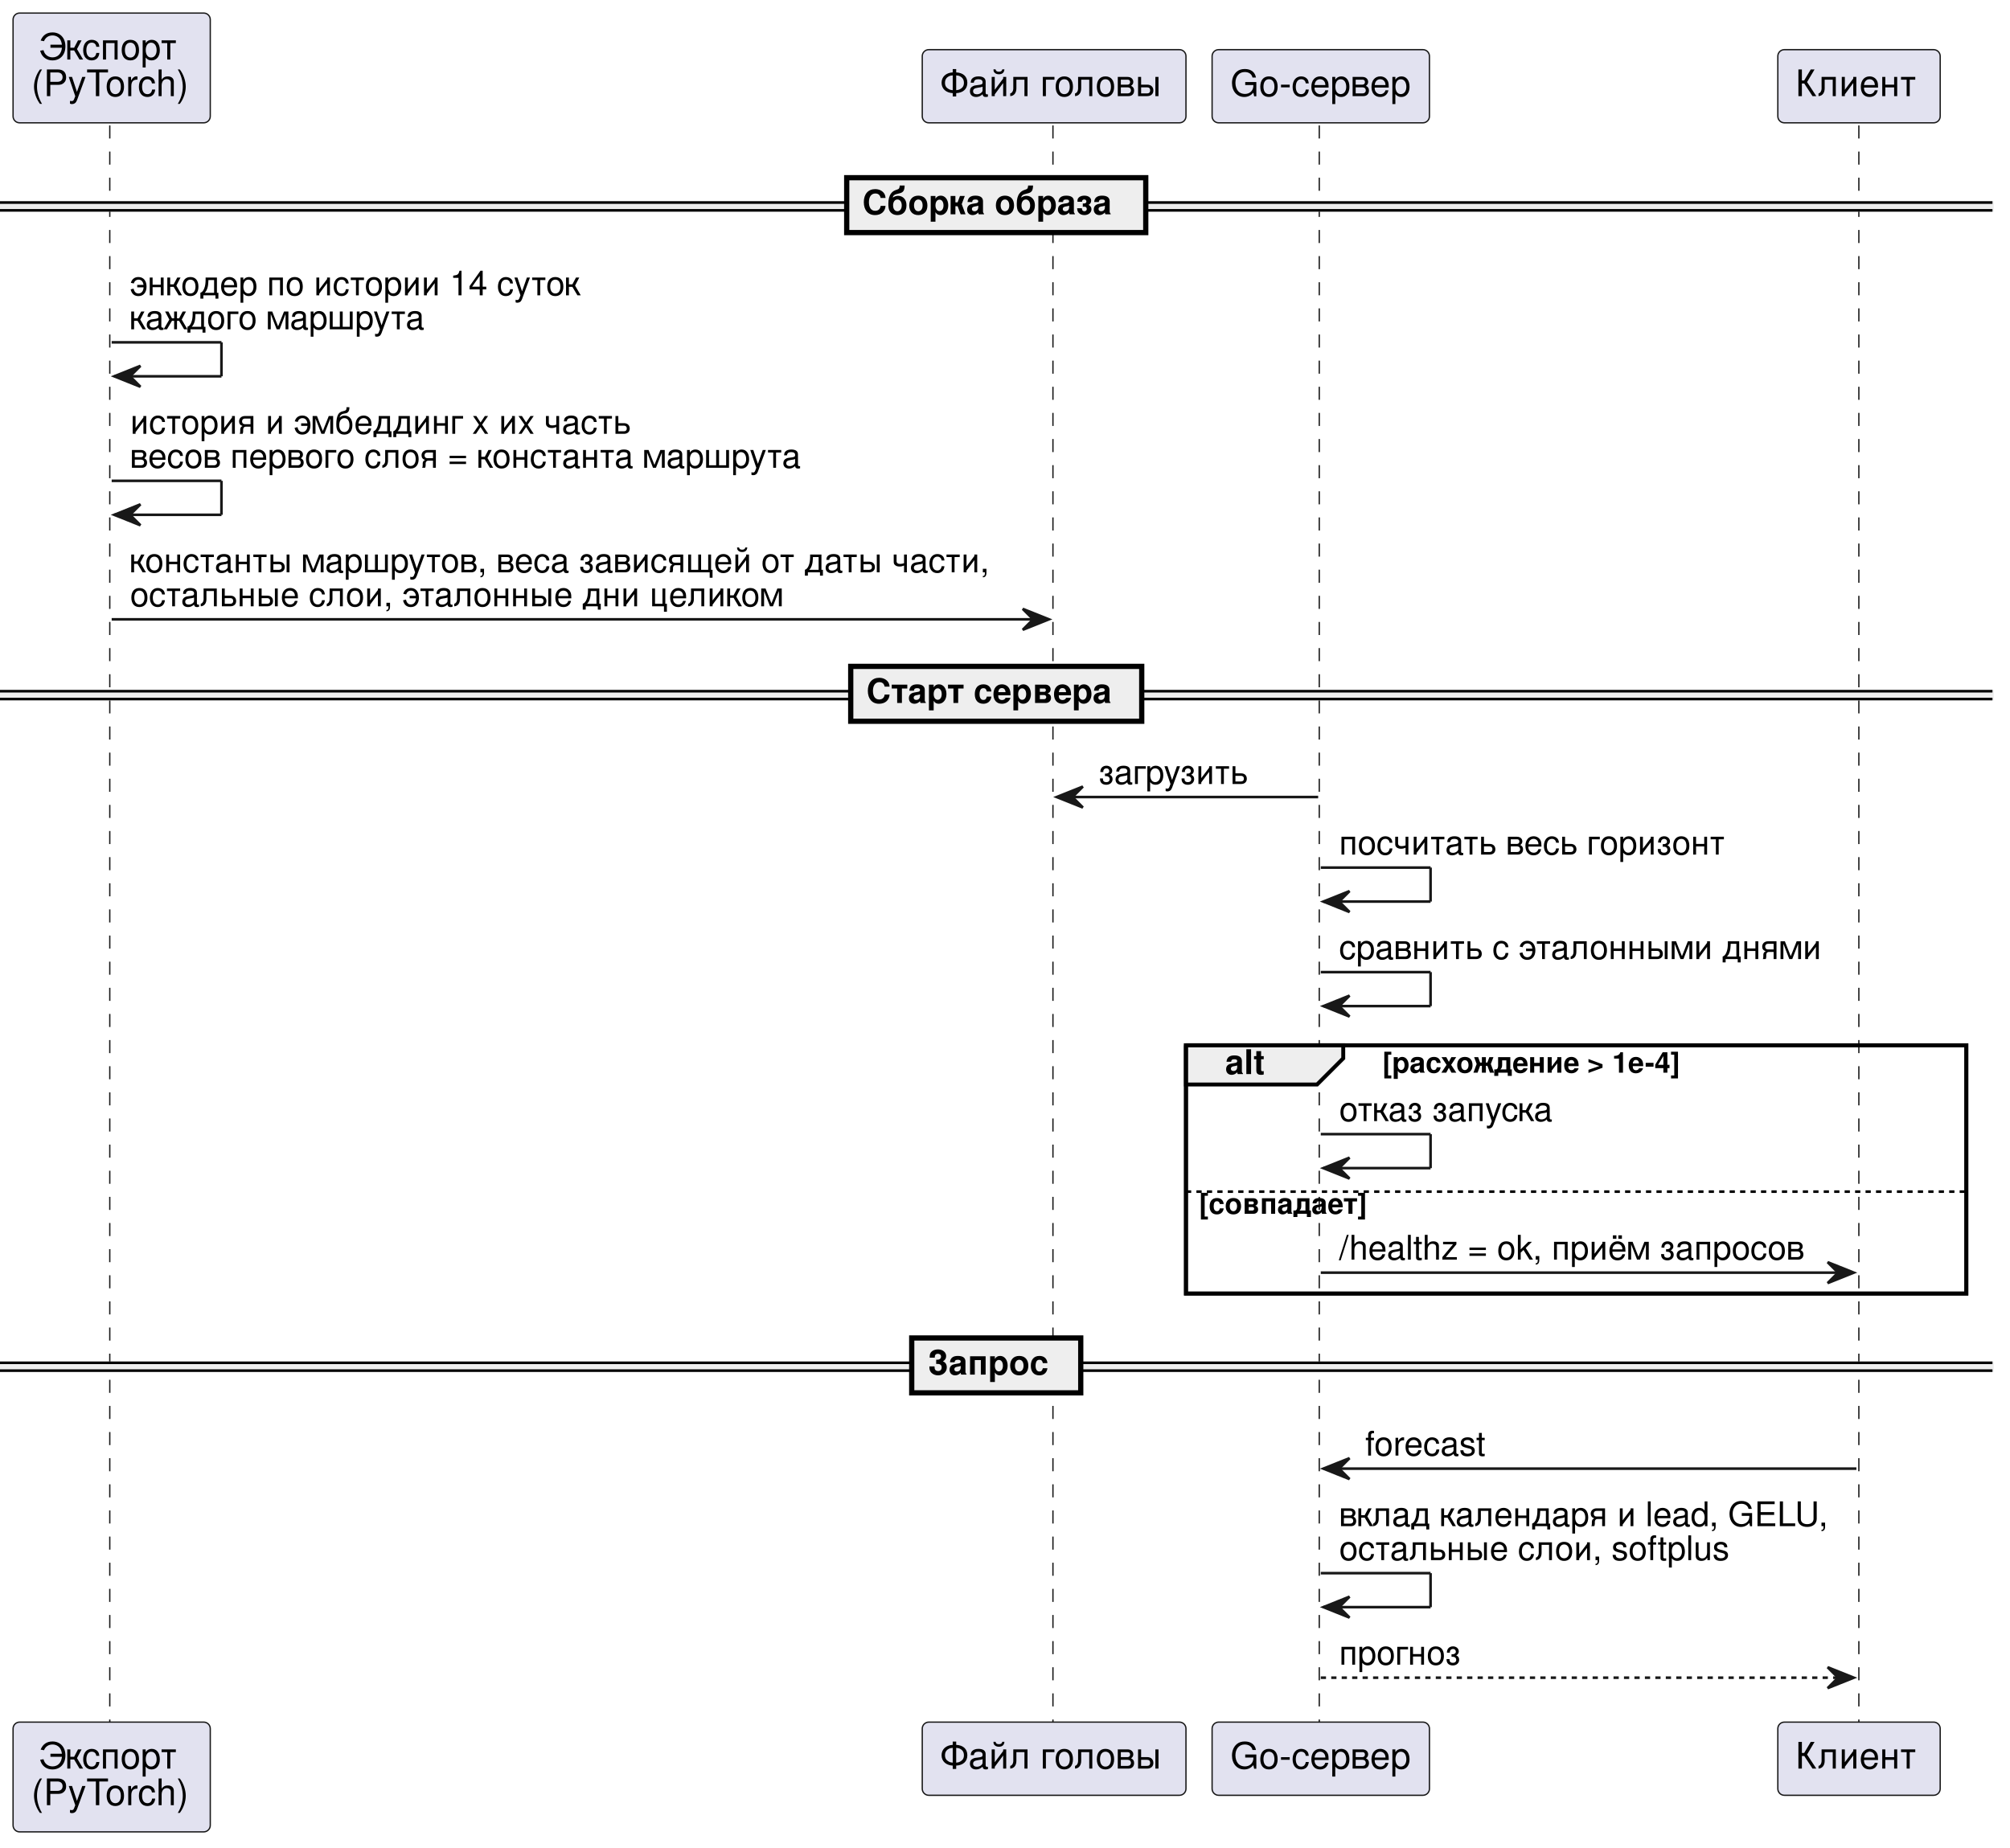
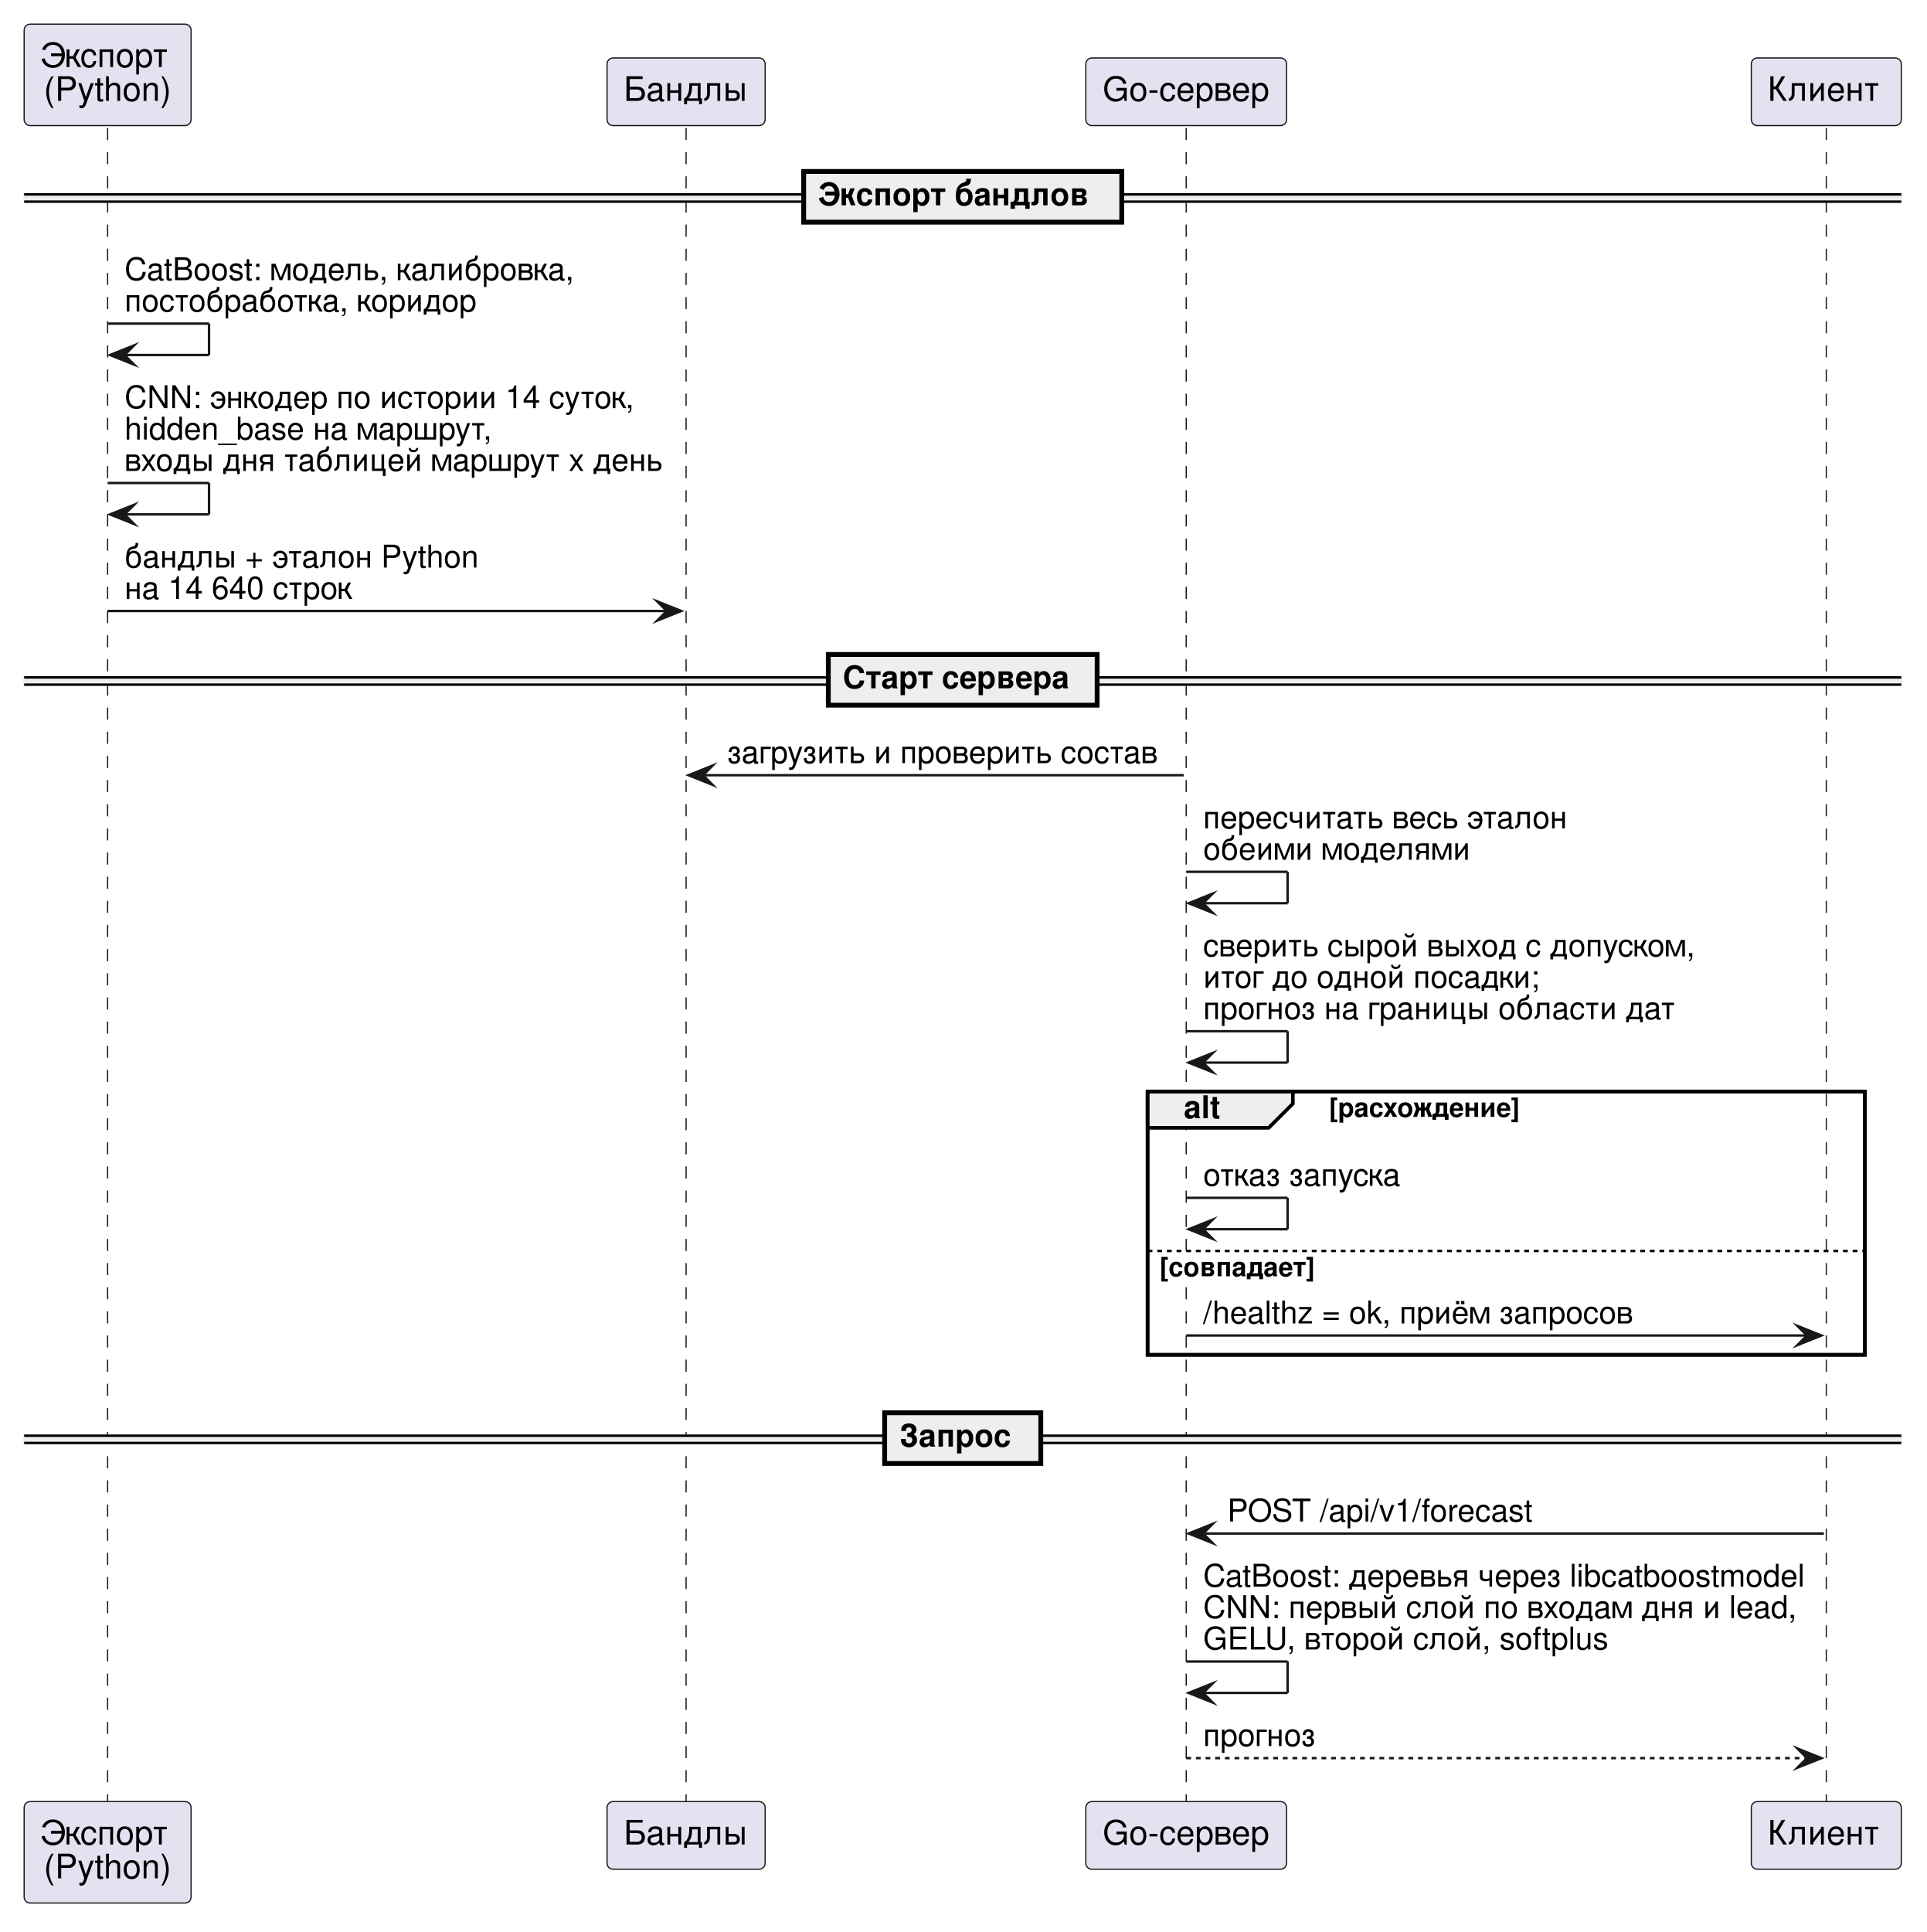
- <svg xmlns="http://www.w3.org/2000/svg" contentStyleType="text/css" height="707px" preserveAspectRatio="none" style="width:769px;height:707px;background:#FFFFFF;" version="1.1" viewBox="0 0 769 707" width="769px" zoomAndPan="magnify">
+ <svg xmlns="http://www.w3.org/2000/svg" version="1.1" data-diagram-type="SEQUENCE" style="width:798px;height:800px;background:#FFFFFF;" width="798px" height="800px" viewBox="0 0 798 800" zoomAndPan="magnify" preserveAspectRatio="none" contentStyleType="text/css">
  <defs />
-   <g>
-     <rect fill="none" height="95" style="stroke:#000000;stroke-width:1.5;" width="298.557" x="453.735" y="400" />
-     <line style="stroke:#181818;stroke-width:0.5;stroke-dasharray:5.0,5.0;" x1="42" x2="42" y1="48" y2="660" />
-     <line style="stroke:#181818;stroke-width:0.5;stroke-dasharray:5.0,5.0;" x1="402.844" x2="402.844" y1="48" y2="660" />
-     <line style="stroke:#181818;stroke-width:0.5;stroke-dasharray:5.0,5.0;" x1="504.735" x2="504.735" y1="48" y2="660" />
-     <line style="stroke:#181818;stroke-width:0.5;stroke-dasharray:5.0,5.0;" x1="711.174" x2="711.174" y1="48" y2="660" />
-     <rect fill="#E2E2F0" height="42" rx="2.5" ry="2.5" style="stroke:#181818;stroke-width:0.5;" width="75.448" x="5" y="5" />
-     <text fill="#000000" font-family="Helvetica" font-size="14" lengthAdjust="spacing" textLength="55.139" x="15.155" y="22.78">Экспорт</text>
-     <text fill="#000000" font-family="Helvetica" font-size="14" lengthAdjust="spacing" textLength="61.448" x="12" y="36.78">(PyTorch)</text>
-     <rect fill="#E2E2F0" height="42" rx="2.5" ry="2.5" style="stroke:#181818;stroke-width:0.5;" width="75.448" x="5" y="659" />
-     <text fill="#000000" font-family="Helvetica" font-size="14" lengthAdjust="spacing" textLength="55.139" x="15.155" y="676.78">Экспорт</text>
-     <text fill="#000000" font-family="Helvetica" font-size="14" lengthAdjust="spacing" textLength="61.448" x="12" y="690.78">(PyTorch)</text>
-     <rect fill="#E2E2F0" height="28" rx="2.5" ry="2.5" style="stroke:#181818;stroke-width:0.5;" width="100.892" x="352.844" y="19" />
-     <text fill="#000000" font-family="Helvetica" font-size="14" lengthAdjust="spacing" textLength="86.892" x="359.844" y="36.78">Файл головы</text>
-     <rect fill="#E2E2F0" height="28" rx="2.5" ry="2.5" style="stroke:#181818;stroke-width:0.5;" width="100.892" x="352.844" y="659" />
-     <text fill="#000000" font-family="Helvetica" font-size="14" lengthAdjust="spacing" textLength="86.892" x="359.844" y="676.78">Файл головы</text>
-     <rect fill="#E2E2F0" height="28" rx="2.5" ry="2.5" style="stroke:#181818;stroke-width:0.5;" width="83.152" x="463.735" y="19" />
-     <text fill="#000000" font-family="Helvetica" font-size="14" lengthAdjust="spacing" textLength="69.152" x="470.735" y="36.78">Go-сервер</text>
-     <rect fill="#E2E2F0" height="28" rx="2.5" ry="2.5" style="stroke:#181818;stroke-width:0.5;" width="83.152" x="463.735" y="659" />
-     <text fill="#000000" font-family="Helvetica" font-size="14" lengthAdjust="spacing" textLength="69.152" x="470.735" y="676.78">Go-сервер</text>
-     <rect fill="#E2E2F0" height="28" rx="2.5" ry="2.5" style="stroke:#181818;stroke-width:0.5;" width="62.118" x="680.174" y="19" />
-     <text fill="#000000" font-family="Helvetica" font-size="14" lengthAdjust="spacing" textLength="48.118" x="687.174" y="36.78">Клиент</text>
-     <rect fill="#E2E2F0" height="28" rx="2.5" ry="2.5" style="stroke:#181818;stroke-width:0.5;" width="62.118" x="680.174" y="659" />
-     <text fill="#000000" font-family="Helvetica" font-size="14" lengthAdjust="spacing" textLength="48.118" x="687.174" y="676.78">Клиент</text>
-     <rect fill="#EEEEEE" height="3" style="stroke:#EEEEEE;stroke-width:1;" width="762.292" x="0" y="77.5" />
-     <line style="stroke:#000000;stroke-width:1;" x1="0" x2="762.292" y1="77.5" y2="77.5" />
-     <line style="stroke:#000000;stroke-width:1;" x1="0" x2="762.292" y1="80.5" y2="80.5" />
-     <rect fill="#EEEEEE" height="21" style="stroke:#000000;stroke-width:2;" width="114.414" x="323.939" y="68" />
-     <text fill="#000000" font-family="Helvetica" font-size="13" font-weight="bold" lengthAdjust="spacing" textLength="96.802" x="329.939" y="82.01">Сборка образа</text>
-     <line style="stroke:#181818;stroke-width:1;" x1="42.724" x2="84.724" y1="131" y2="131" />
-     <line style="stroke:#181818;stroke-width:1;" x1="84.724" x2="84.724" y1="131" y2="144" />
-     <line style="stroke:#181818;stroke-width:1;" x1="43.724" x2="84.724" y1="144" y2="144" />
-     <polygon fill="#181818" points="53.724,140,43.724,144,53.724,148,49.724,144" style="stroke:#181818;stroke-width:1;" />
-     <text fill="#000000" font-family="Helvetica" font-size="13" lengthAdjust="spacing" textLength="177.982" x="49.724" y="113.01">энкодер по истории 14 суток</text>
-     <text fill="#000000" font-family="Helvetica" font-size="13" lengthAdjust="spacing" textLength="116.365" x="49.724" y="126.01">каждого маршрута</text>
-     <line style="stroke:#181818;stroke-width:1;" x1="42.724" x2="84.724" y1="184" y2="184" />
-     <line style="stroke:#181818;stroke-width:1;" x1="84.724" x2="84.724" y1="184" y2="197" />
-     <line style="stroke:#181818;stroke-width:1;" x1="43.724" x2="84.724" y1="197" y2="197" />
-     <polygon fill="#181818" points="53.724,193,43.724,197,53.724,201,49.724,197" style="stroke:#181818;stroke-width:1;" />
-     <text fill="#000000" font-family="Helvetica" font-size="13" lengthAdjust="spacing" textLength="195.387" x="49.724" y="166.01">история и эмбеддинг x их часть</text>
-     <text fill="#000000" font-family="Helvetica" font-size="13" lengthAdjust="spacing" textLength="261.276" x="49.724" y="179.01">весов первого слоя = константа маршрута</text>
-     <polygon fill="#181818" points="391.29,233,401.29,237,391.29,241,395.29,237" style="stroke:#181818;stroke-width:1;" />
-     <line style="stroke:#181818;stroke-width:1;" x1="42.724" x2="397.29" y1="237" y2="237" />
-     <text fill="#000000" font-family="Helvetica" font-size="13" lengthAdjust="spacing" textLength="336.565" x="49.724" y="219.01">константы маршрутов, веса зависящей от даты части,</text>
-     <text fill="#000000" font-family="Helvetica" font-size="13" lengthAdjust="spacing" textLength="253.64" x="49.724" y="232.01">остальные слои, эталонные дни целиком</text>
-     <rect fill="#EEEEEE" height="3" style="stroke:#EEEEEE;stroke-width:1;" width="762.292" x="0" y="264.5" />
-     <line style="stroke:#000000;stroke-width:1;" x1="0" x2="762.292" y1="264.5" y2="264.5" />
-     <line style="stroke:#000000;stroke-width:1;" x1="0" x2="762.292" y1="267.5" y2="267.5" />
-     <rect fill="#EEEEEE" height="21" style="stroke:#000000;stroke-width:2;" width="111.335" x="325.478" y="255" />
-     <text fill="#000000" font-family="Helvetica" font-size="13" font-weight="bold" lengthAdjust="spacing" textLength="93.723" x="331.478" y="269.01">Старт сервера</text>
-     <polygon fill="#181818" points="414.29,301,404.29,305,414.29,309,410.29,305" style="stroke:#181818;stroke-width:1;" />
-     <line style="stroke:#181818;stroke-width:1;" x1="408.29" x2="504.312" y1="305" y2="305" />
-     <text fill="#000000" font-family="Helvetica" font-size="13" lengthAdjust="spacing" textLength="59.776" x="420.29" y="300.01">загрузить</text>
-     <line style="stroke:#181818;stroke-width:1;" x1="505.312" x2="547.312" y1="332" y2="332" />
-     <line style="stroke:#181818;stroke-width:1;" x1="547.312" x2="547.312" y1="332" y2="345" />
-     <line style="stroke:#181818;stroke-width:1;" x1="506.312" x2="547.312" y1="345" y2="345" />
-     <polygon fill="#181818" points="516.312,341,506.312,345,516.312,349,512.312,345" style="stroke:#181818;stroke-width:1;" />
-     <text fill="#000000" font-family="Helvetica" font-size="13" lengthAdjust="spacing" textLength="151.576" x="512.312" y="327.01">посчитать весь горизонт</text>
-     <line style="stroke:#181818;stroke-width:1;" x1="505.312" x2="547.312" y1="372" y2="372" />
-     <line style="stroke:#181818;stroke-width:1;" x1="547.312" x2="547.312" y1="372" y2="385" />
-     <line style="stroke:#181818;stroke-width:1;" x1="506.312" x2="547.312" y1="385" y2="385" />
-     <polygon fill="#181818" points="516.312,381,506.312,385,516.312,389,512.312,385" style="stroke:#181818;stroke-width:1;" />
-     <text fill="#000000" font-family="Helvetica" font-size="13" lengthAdjust="spacing" textLength="186.977" x="512.312" y="367.01">сравнить с эталонными днями</text>
-     <path d="M453.735,400 L513.906,400 L513.906,405 L503.906,415 L453.735,415 L453.735,400 " fill="#EEEEEE" style="stroke:#000000;stroke-width:1.5;" />
-     <rect fill="none" height="95" style="stroke:#000000;stroke-width:1.5;" width="298.557" x="453.735" y="400" />
-     <text fill="#000000" font-family="Helvetica" font-size="13" font-weight="bold" lengthAdjust="spacing" textLength="15.171" x="468.735" y="411.01">alt</text>
-     <text fill="#000000" font-family="Helvetica" font-size="11" font-weight="bold" lengthAdjust="spacing" textLength="115.559" x="528.906" y="410.47">[расхождение &gt; 1e-4]</text>
-     <line style="stroke:#181818;stroke-width:1;" x1="505.312" x2="547.312" y1="434" y2="434" />
-     <line style="stroke:#181818;stroke-width:1;" x1="547.312" x2="547.312" y1="434" y2="447" />
-     <line style="stroke:#181818;stroke-width:1;" x1="506.312" x2="547.312" y1="447" y2="447" />
-     <polygon fill="#181818" points="516.312,443,506.312,447,516.312,451,512.312,447" style="stroke:#181818;stroke-width:1;" />
-     <text fill="#000000" font-family="Helvetica" font-size="13" lengthAdjust="spacing" textLength="86.506" x="512.312" y="429.01">отказ запуска</text>
-     <line style="stroke:#000000;stroke-width:1;stroke-dasharray:2.0,2.0;" x1="453.735" x2="752.292" y1="456" y2="456" />
-     <text fill="#000000" font-family="Helvetica" font-size="11" font-weight="bold" lengthAdjust="spacing" textLength="64.335" x="458.735" y="464.47">[совпадает]</text>
-     <polygon fill="#181818" points="699.233,483,709.233,487,699.233,491,703.233,487" style="stroke:#181818;stroke-width:1;" />
-     <line style="stroke:#181818;stroke-width:1;" x1="505.312" x2="705.233" y1="487" y2="487" />
-     <text fill="#000000" font-family="Helvetica" font-size="13" lengthAdjust="spacing" textLength="179.118" x="512.312" y="482.01">/healthz = ok, приём запросов</text>
-     <rect fill="#EEEEEE" height="3" style="stroke:#EEEEEE;stroke-width:1;" width="762.292" x="0" y="521.5" />
-     <line style="stroke:#000000;stroke-width:1;" x1="0" x2="762.292" y1="521.5" y2="521.5" />
-     <line style="stroke:#000000;stroke-width:1;" x1="0" x2="762.292" y1="524.5" y2="524.5" />
-     <rect fill="#EEEEEE" height="21" style="stroke:#000000;stroke-width:2;" width="64.667" x="348.812" y="512" />
-     <text fill="#000000" font-family="Helvetica" font-size="13" font-weight="bold" lengthAdjust="spacing" textLength="47.055" x="354.812" y="526.01">Запрос</text>
-     <polygon fill="#181818" points="516.312,558,506.312,562,516.312,566,512.312,562" style="stroke:#181818;stroke-width:1;" />
-     <line style="stroke:#181818;stroke-width:1;" x1="510.312" x2="710.233" y1="562" y2="562" />
-     <text fill="#000000" font-family="Helvetica" font-size="13" lengthAdjust="spacing" textLength="46.243" x="522.312" y="557.01">forecast</text>
-     <line style="stroke:#181818;stroke-width:1;" x1="505.312" x2="547.312" y1="602" y2="602" />
-     <line style="stroke:#181818;stroke-width:1;" x1="547.312" x2="547.312" y1="602" y2="615" />
-     <line style="stroke:#181818;stroke-width:1;" x1="506.312" x2="547.312" y1="615" y2="615" />
-     <polygon fill="#181818" points="516.312,611,506.312,615,516.312,619,512.312,615" style="stroke:#181818;stroke-width:1;" />
-     <text fill="#000000" font-family="Helvetica" font-size="13" lengthAdjust="spacing" textLength="191.921" x="512.312" y="584.01">вклад календаря и lead, GELU,</text>
-     <text fill="#000000" font-family="Helvetica" font-size="13" lengthAdjust="spacing" textLength="149.684" x="512.312" y="597.01">остальные слои, softplus</text>
-     <polygon fill="#181818" points="699.233,638,709.233,642,699.233,646,703.233,642" style="stroke:#181818;stroke-width:1;" />
-     <line style="stroke:#181818;stroke-width:1;stroke-dasharray:2.0,2.0;" x1="505.312" x2="705.233" y1="642" y2="642" />
-     <text fill="#000000" font-family="Helvetica" font-size="13" lengthAdjust="spacing" textLength="47.887" x="512.312" y="637.01">прогноз</text>
+   <g font-family="sans-serif" lengthAdjust="spacing">
+     <rect x="475.276" y="452" width="297.101" height="109" fill="none" style="stroke:#000;stroke-width:1.5;" />
+     <g>
+       <rect x="41.069" y="53" width="8" height="693" fill="#000" fill-opacity="0" />
+       <line x1="44.569" y1="53" x2="44.569" y2="746" style="stroke:#181818;stroke-width:0.5;stroke-dasharray:5,5;" />
+     </g>
+     <g>
+       <rect x="280.646" y="53" width="8" height="693" fill="#000" fill-opacity="0" />
+       <line x1="284.146" y1="53" x2="284.146" y2="746" style="stroke:#181818;stroke-width:0.5;stroke-dasharray:5,5;" />
+     </g>
+     <g>
+       <rect x="487.776" y="53" width="8" height="693" fill="#000" fill-opacity="0" />
+       <line x1="491.276" y1="53" x2="491.276" y2="746" style="stroke:#181818;stroke-width:0.5;stroke-dasharray:5,5;" />
+     </g>
+     <g>
+       <rect x="752.876" y="53" width="8" height="693" fill="#000" fill-opacity="0" />
+       <line x1="756.376" y1="53" x2="756.376" y2="746" style="stroke:#181818;stroke-width:0.5;stroke-dasharray:5,5;" />
+     </g>
+     <rect x="10" y="10" width="69.139" height="42" fill="#E2E2F0" style="stroke:#181818;stroke-width:0.5;" rx="2.5" ry="2.5" />
+     <text x="17" y="27.78" fill="#000" font-size="14" textLength="55.139" font-family="Helvetica">Экспорт</text>
+     <text x="18.114" y="41.78" fill="#000" font-size="14" textLength="52.91" font-family="Helvetica">(Python)</text>
+     <rect x="251.409" y="24" width="65.475" height="28" fill="#E2E2F0" style="stroke:#181818;stroke-width:0.5;" rx="2.5" ry="2.5" />
+     <text x="258.409" y="41.78" fill="#000" font-size="14" textLength="51.475" font-family="Helvetica">Бандлы</text>
+     <rect x="449.7" y="24" width="83.152" height="28" fill="#E2E2F0" style="stroke:#181818;stroke-width:0.5;" rx="2.5" ry="2.5" />
+     <text x="456.7" y="41.78" fill="#000" font-size="14" textLength="69.152" font-family="Helvetica">Go-сервер</text>
+     <rect x="725.317" y="24" width="62.118" height="28" fill="#E2E2F0" style="stroke:#181818;stroke-width:0.5;" rx="2.5" ry="2.5" />
+     <text x="732.317" y="41.78" fill="#000" font-size="14" textLength="48.118" font-family="Helvetica">Клиент</text>
+     <rect x="10" y="746" width="69.139" height="42" fill="#E2E2F0" style="stroke:#181818;stroke-width:0.5;" rx="2.5" ry="2.5" />
+     <text x="17" y="763.78" fill="#000" font-size="14" textLength="55.139" font-family="Helvetica">Экспорт</text>
+     <text x="18.114" y="777.78" fill="#000" font-size="14" textLength="52.91" font-family="Helvetica">(Python)</text>
+     <rect x="251.409" y="746" width="65.475" height="28" fill="#E2E2F0" style="stroke:#181818;stroke-width:0.5;" rx="2.5" ry="2.5" />
+     <text x="258.409" y="763.78" fill="#000" font-size="14" textLength="51.475" font-family="Helvetica">Бандлы</text>
+     <rect x="449.7" y="746" width="83.152" height="28" fill="#E2E2F0" style="stroke:#181818;stroke-width:0.5;" rx="2.5" ry="2.5" />
+     <text x="456.7" y="763.78" fill="#000" font-size="14" textLength="69.152" font-family="Helvetica">Go-сервер</text>
+     <rect x="725.317" y="746" width="62.118" height="28" fill="#E2E2F0" style="stroke:#181818;stroke-width:0.5;" rx="2.5" ry="2.5" />
+     <text x="732.317" y="763.78" fill="#000" font-size="14" textLength="48.118" font-family="Helvetica">Клиент</text>
+     <rect x="10" y="80.5" width="777.436" height="3" fill="#EEE" style="stroke:#EEE;stroke-width:1;" />
+     <line x1="10" y1="80.5" x2="787.436" y2="80.5" style="stroke:#000;stroke-width:1;" />
+     <line x1="10" y1="83.5" x2="787.436" y2="83.5" style="stroke:#000;stroke-width:1;" />
+     <rect x="332.856" y="71" width="131.724" height="21" fill="#EEE" style="stroke:#000;stroke-width:2;" />
+     <text x="338.856" y="85.01" fill="#000" font-size="13" textLength="114.112" font-weight="700" font-family="Helvetica">Экспорт бандлов</text>
+     <line x1="44.569" y1="134" x2="86.569" y2="134" style="stroke:#181818;stroke-width:1;" />
+     <line x1="86.569" y1="134" x2="86.569" y2="147" style="stroke:#181818;stroke-width:1;" />
+     <line x1="45.569" y1="147" x2="86.569" y2="147" style="stroke:#181818;stroke-width:1;" />
+     <polygon points="55.569,143,45.569,147,55.569,151,51.569,147" fill="#181818" style="stroke:#181818;stroke-width:1;stroke-linejoin:miter;stroke-miterlimit:10;" />
+     <text x="51.569" y="116.01" fill="#000" font-size="13" textLength="189.052" font-family="Helvetica">CatBoost: модель, калибровка,</text>
+     <text x="51.569" y="129.01" fill="#000" font-size="13" textLength="150.42" font-family="Helvetica">постобработка, коридор</text>
+     <line x1="44.569" y1="200" x2="86.569" y2="200" style="stroke:#181818;stroke-width:1;" />
+     <line x1="86.569" y1="200" x2="86.569" y2="213" style="stroke:#181818;stroke-width:1;" />
+     <line x1="45.569" y1="213" x2="86.569" y2="213" style="stroke:#181818;stroke-width:1;" />
+     <polygon points="55.569,209,45.569,213,55.569,217,51.569,213" fill="#181818" style="stroke:#181818;stroke-width:1;stroke-linejoin:miter;stroke-miterlimit:10;" />
+     <text x="51.569" y="169.01" fill="#000" font-size="13" textLength="216.982" font-family="Helvetica">CNN: энкодер по истории 14 суток,</text>
+     <text x="51.569" y="182.01" fill="#000" font-size="13" textLength="153.213" font-family="Helvetica">hidden_base на маршрут,</text>
+     <text x="51.569" y="195.01" fill="#000" font-size="13" textLength="225.577" font-family="Helvetica">входы дня таблицей маршрут x день</text>
+     <polygon points="272.146,249,282.146,253,272.146,257,276.146,253" fill="#181818" style="stroke:#181818;stroke-width:1;stroke-linejoin:miter;stroke-miterlimit:10;" />
+     <line x1="44.569" y1="253" x2="278.146" y2="253" style="stroke:#181818;stroke-width:1;" />
+     <text x="51.569" y="235.01" fill="#000" font-size="13" textLength="147.602" font-family="Helvetica">бандлы + эталон Python</text>
+     <text x="51.569" y="248.01" fill="#000" font-size="13" textLength="96.027" font-family="Helvetica">на 14 640 строк</text>
+     <rect x="10" y="280.5" width="777.436" height="3" fill="#EEE" style="stroke:#EEE;stroke-width:1;" />
+     <line x1="10" y1="280.5" x2="787.436" y2="280.5" style="stroke:#000;stroke-width:1;" />
+     <line x1="10" y1="283.5" x2="787.436" y2="283.5" style="stroke:#000;stroke-width:1;" />
+     <rect x="343.05" y="271" width="111.335" height="21" fill="#EEE" style="stroke:#000;stroke-width:2;" />
+     <text x="349.05" y="285.01" fill="#000" font-size="13" textLength="93.723" font-weight="700" font-family="Helvetica">Старт сервера</text>
+     <polygon points="295.146,317,285.146,321,295.146,325,291.146,321" fill="#181818" style="stroke:#181818;stroke-width:1;stroke-linejoin:miter;stroke-miterlimit:10;" />
+     <line x1="289.146" y1="321" x2="490.276" y2="321" style="stroke:#181818;stroke-width:1;" />
+     <text x="301.146" y="316.01" fill="#000" font-size="13" textLength="183.13" font-family="Helvetica">загрузить и проверить состав</text>
+     <line x1="491.276" y1="361" x2="533.276" y2="361" style="stroke:#181818;stroke-width:1;" />
+     <line x1="533.276" y1="361" x2="533.276" y2="374" style="stroke:#181818;stroke-width:1;" />
+     <line x1="492.276" y1="374" x2="533.276" y2="374" style="stroke:#181818;stroke-width:1;" />
+     <polygon points="502.276,370,492.276,374,502.276,378,498.276,374" fill="#181818" style="stroke:#181818;stroke-width:1;stroke-linejoin:miter;stroke-miterlimit:10;" />
+     <text x="498.276" y="343.01" fill="#000" font-size="13" textLength="153.575" font-family="Helvetica">пересчитать весь эталон</text>
+     <text x="498.276" y="356.01" fill="#000" font-size="13" textLength="111.09" font-family="Helvetica">обеими моделями</text>
+     <line x1="491.276" y1="427" x2="533.276" y2="427" style="stroke:#181818;stroke-width:1;" />
+     <line x1="533.276" y1="427" x2="533.276" y2="440" style="stroke:#181818;stroke-width:1;" />
+     <line x1="492.276" y1="440" x2="533.276" y2="440" style="stroke:#181818;stroke-width:1;" />
+     <polygon points="502.276,436,492.276,440,502.276,444,498.276,440" fill="#181818" style="stroke:#181818;stroke-width:1;stroke-linejoin:miter;stroke-miterlimit:10;" />
+     <text x="498.276" y="396.01" fill="#000" font-size="13" textLength="207.619" font-family="Helvetica">сверить сырой выход с допуском,</text>
+     <text x="498.276" y="409.01" fill="#000" font-size="13" textLength="144.035" font-family="Helvetica">итог до одной посадки;</text>
+     <text x="498.276" y="422.01" fill="#000" font-size="13" textLength="199.462" font-family="Helvetica">прогноз на границы области дат</text>
+     <path d="M475.276,452 L535.447,452 L535.447,457 L525.447,467 L475.276,467 L475.276,452" style="stroke:#000;stroke-width:1.5;" fill="#EEE" />
+     <rect x="475.276" y="452" width="297.101" height="109" fill="none" style="stroke:#000;stroke-width:1.5;" />
+     <text x="490.276" y="463.01" fill="#000" font-size="13" textLength="15.171" font-weight="700" font-family="Helvetica">alt</text>
+     <text x="550.447" y="462.47" fill="#000" font-size="11" textLength="81.007" font-weight="700" font-family="Helvetica">[расхождение]</text>
+     <line x1="491.276" y1="496" x2="533.276" y2="496" style="stroke:#181818;stroke-width:1;" />
+     <line x1="533.276" y1="496" x2="533.276" y2="509" style="stroke:#181818;stroke-width:1;" />
+     <line x1="492.276" y1="509" x2="533.276" y2="509" style="stroke:#181818;stroke-width:1;" />
+     <polygon points="502.276,505,492.276,509,502.276,513,498.276,509" fill="#181818" style="stroke:#181818;stroke-width:1;stroke-linejoin:miter;stroke-miterlimit:10;" />
+     <text x="498.276" y="491.01" fill="#000" font-size="13" textLength="86.506" font-family="Helvetica">отказ запуска</text>
+     <line x1="475.276" y1="518" x2="772.376" y2="518" style="stroke:#000;stroke-width:1;stroke-dasharray:2,2;" />
+     <text x="480.276" y="528.47" fill="#000" font-size="11" textLength="64.335" font-weight="700" font-family="Helvetica">[совпадает]</text>
+     <polygon points="744.376,549,754.376,553,744.376,557,748.376,553" fill="#181818" style="stroke:#181818;stroke-width:1;stroke-linejoin:miter;stroke-miterlimit:10;" />
+     <line x1="491.276" y1="553" x2="750.376" y2="553" style="stroke:#181818;stroke-width:1;" />
+     <text x="498.276" y="548.01" fill="#000" font-size="13" textLength="179.118" font-family="Helvetica">/healthz = ok, приём запросов</text>
+     <rect x="10" y="594.5" width="777.436" height="3" fill="#EEE" style="stroke:#EEE;stroke-width:1;" />
+     <line x1="10" y1="594.5" x2="787.436" y2="594.5" style="stroke:#000;stroke-width:1;" />
+     <line x1="10" y1="597.5" x2="787.436" y2="597.5" style="stroke:#000;stroke-width:1;" />
+     <rect x="366.384" y="585" width="64.667" height="21" fill="#EEE" style="stroke:#000;stroke-width:2;" />
+     <text x="372.384" y="599.01" fill="#000" font-size="13" textLength="47.055" font-weight="700" font-family="Helvetica">Запрос</text>
+     <polygon points="502.276,631,492.276,635,502.276,639,498.276,635" fill="#181818" style="stroke:#181818;stroke-width:1;stroke-linejoin:miter;stroke-miterlimit:10;" />
+     <line x1="496.276" y1="635" x2="755.376" y2="635" style="stroke:#181818;stroke-width:1;" />
+     <text x="508.276" y="630.01" fill="#000" font-size="13" textLength="127.163" font-family="Helvetica">POST /api/v1/forecast</text>
+     <line x1="491.276" y1="688" x2="533.276" y2="688" style="stroke:#181818;stroke-width:1;" />
+     <line x1="533.276" y1="688" x2="533.276" y2="701" style="stroke:#181818;stroke-width:1;" />
+     <line x1="492.276" y1="701" x2="533.276" y2="701" style="stroke:#181818;stroke-width:1;" />
+     <polygon points="502.276,697,492.276,701,502.276,705,498.276,701" fill="#181818" style="stroke:#181818;stroke-width:1;stroke-linejoin:miter;stroke-miterlimit:10;" />
+     <text x="498.276" y="657.01" fill="#000" font-size="13" textLength="251.101" font-family="Helvetica">CatBoost: деревья через libcatboostmodel</text>
+     <text x="498.276" y="670.01" fill="#000" font-size="13" textLength="248.841" font-family="Helvetica">CNN: первый слой по входам дня и lead,</text>
+     <text x="498.276" y="683.01" fill="#000" font-size="13" textLength="169.939" font-family="Helvetica">GELU, второй слой, softplus</text>
+     <polygon points="744.376,724,754.376,728,744.376,732,748.376,728" fill="#181818" style="stroke:#181818;stroke-width:1;stroke-linejoin:miter;stroke-miterlimit:10;" />
+     <line x1="491.276" y1="728" x2="750.376" y2="728" style="stroke:#181818;stroke-width:1;stroke-dasharray:2,2;" />
+     <text x="498.276" y="723.01" fill="#000" font-size="13" textLength="47.887" font-family="Helvetica">прогноз</text>
  </g>
</svg>
